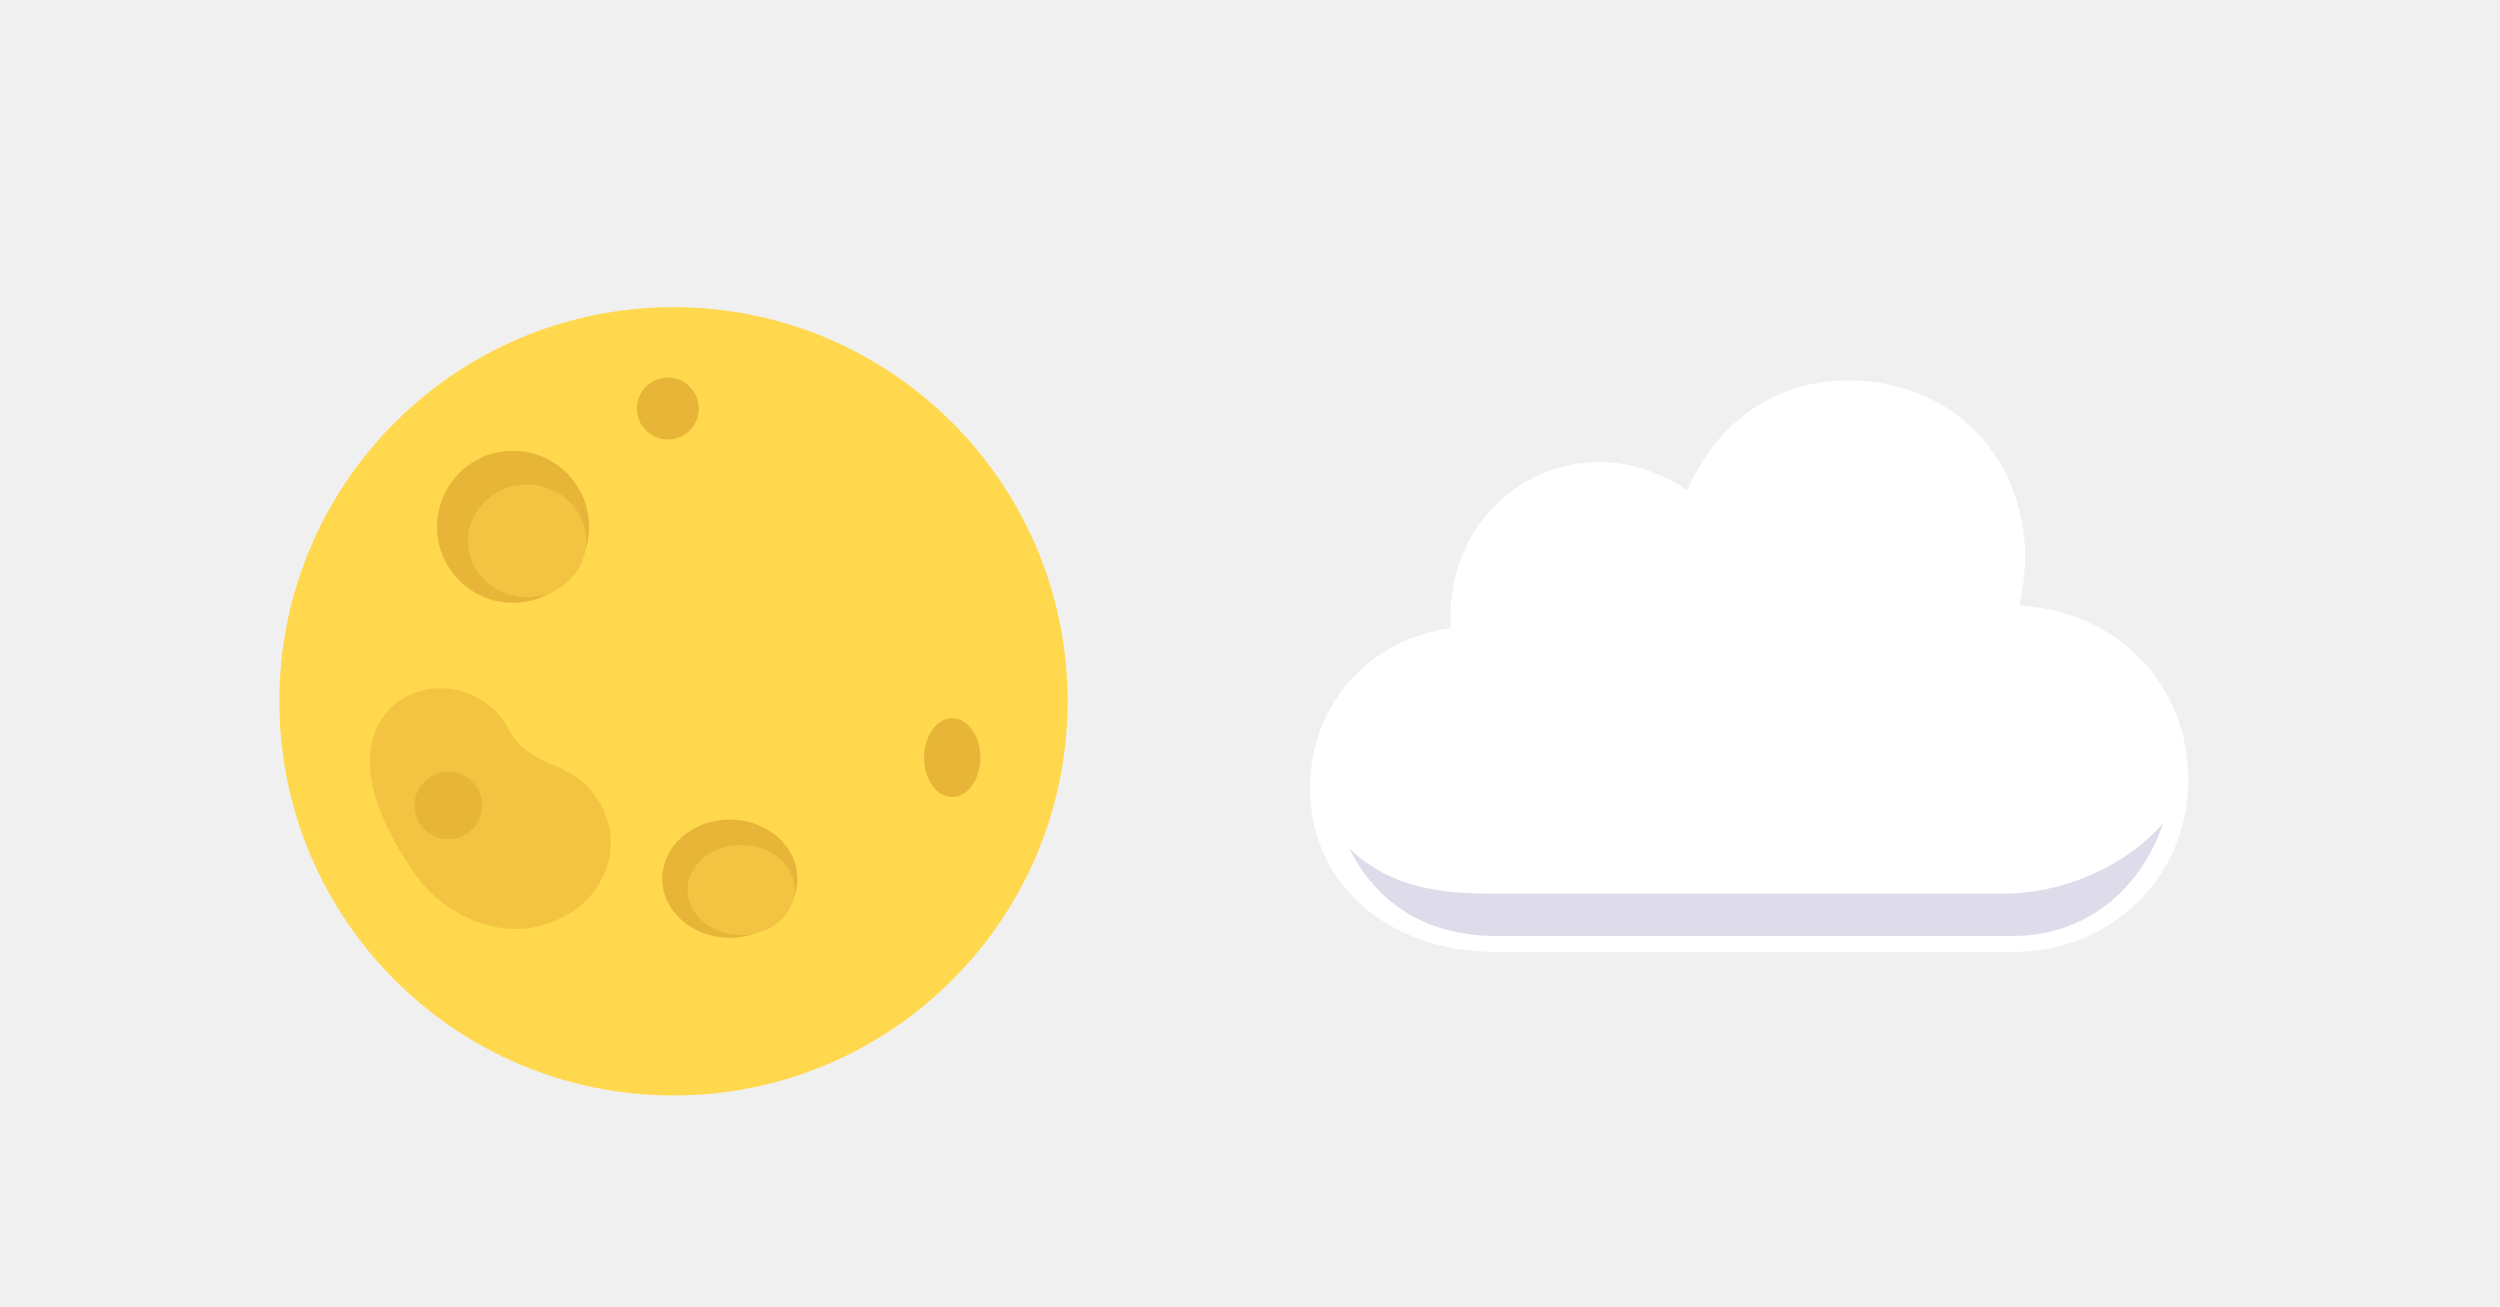
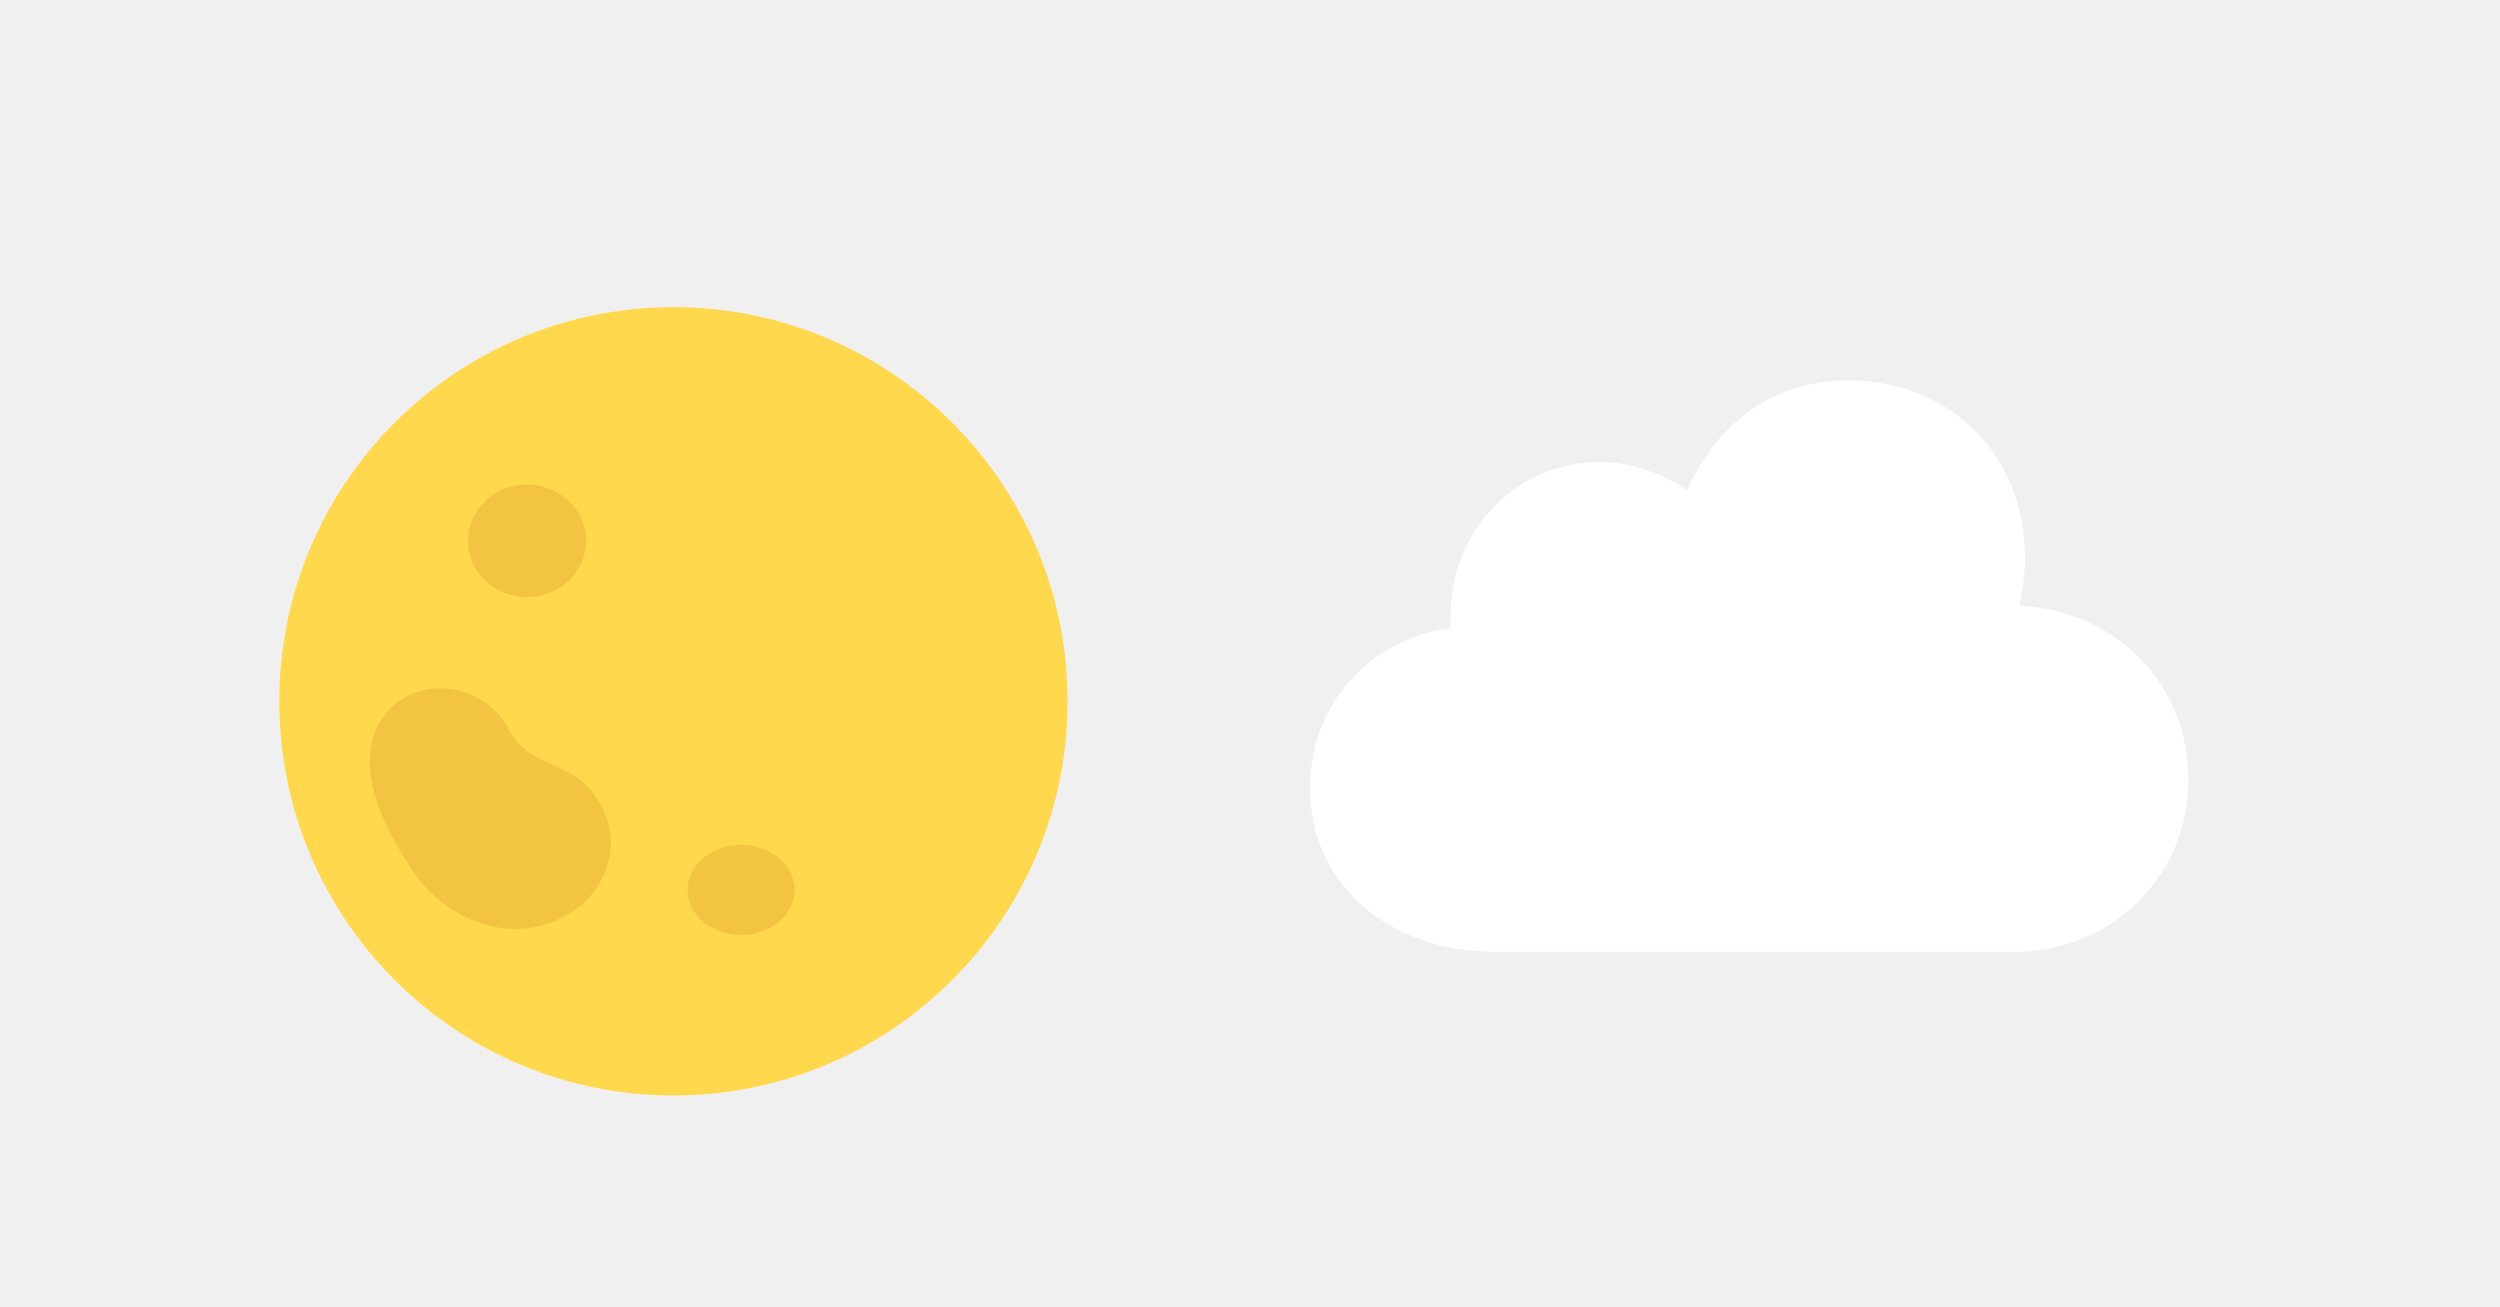
<svg xmlns="http://www.w3.org/2000/svg" id="_레이어_1" data-name="레이어 1" viewBox="0 0 888 464">
  <defs>
    <style>
      .cls-1 {
-         fill: #e7b638;
+         fill: #fff;
      }

      .cls-2 {
-         fill: #fff;
+         fill: #ffd84d;
      }

      .cls-3 {
-         fill: #ffd84d;
-       }
- 
-       .cls-4 {
-         fill: #dedbea;
-       }
- 
-       .cls-5 {
        fill: #f2c442;
      }
    </style>
  </defs>
  <g>
-     <circle id="moon" class="cls-3" cx="239.22" cy="249.11" r="140" />
+     <circle id="moon" class="cls-2" cx="239.22" cy="249.11" r="140" />
    <g id="lunar-surface">
-       <path id="lunar-patch" class="cls-5" d="M140.22,250.11c14-11,34-5,41,10,7,12,20,10,29,21,13,16,6,37-11,45-20,10-42-1-52-16-12-17-25-44-7-60Z" />
-       <g id="craters">
-         <circle class="cls-1" cx="182.22" cy="187.11" r="27" />
-         <ellipse class="cls-1" cx="259.22" cy="312.11" rx="24" ry="21" />
-         <circle class="cls-1" cx="237.22" cy="145.11" r="11" />
-         <ellipse class="cls-1" cx="338.22" cy="269.11" rx="10" ry="14" />
-         <circle class="cls-1" cx="159.22" cy="286.11" r="12" />
-       </g>
+       <path id="lunar-patch" class="cls-3" d="M140.22,250.11c14-11,34-5,41,10,7,12,20,10,29,21,13,16,6,37-11,45-20,10-42-1-52-16-12-17-25-44-7-60Z" />
      <g id="crater-floors">
-         <ellipse class="cls-5" cx="187.22" cy="192.11" rx="21" ry="20" />
-         <ellipse class="cls-5" cx="263.22" cy="316.11" rx="19" ry="16" />
+         <ellipse class="cls-3" cx="187.22" cy="192.11" rx="21" ry="20" />
+         <ellipse class="cls-3" cx="263.22" cy="316.11" rx="19" ry="16" />
      </g>
    </g>
  </g>
-   <g>
-     <path id="cloud" class="cls-2" d="M531.3,338.11c-39,0-66-25-66-58,0-30,21-53,50-57-2-33,22-59,53-59,11,0,22,4,31,10,11-25,32-39,57-39,37,0,63,27,63,63,0,6-1,12-2,17,35,2,60,28,60,62s-27,61-62,61h-184Z" />
-     <path id="cloud-fold" class="cls-4" d="M479.3,301.44c15,14,32,16,52,16h180c22,0,44-10,57-25-8,24-28,40-53,40h-184c-24,0-42-11-52-31Z" />
-   </g>
+   <path id="cloud" class="cls-1" d="M531.3,338.11c-39,0-66-25-66-58,0-30,21-53,50-57-2-33,22-59,53-59,11,0,22,4,31,10,11-25,32-39,57-39,37,0,63,27,63,63,0,6-1,12-2,17,35,2,60,28,60,62s-27,61-62,61h-184Z" />
</svg>
